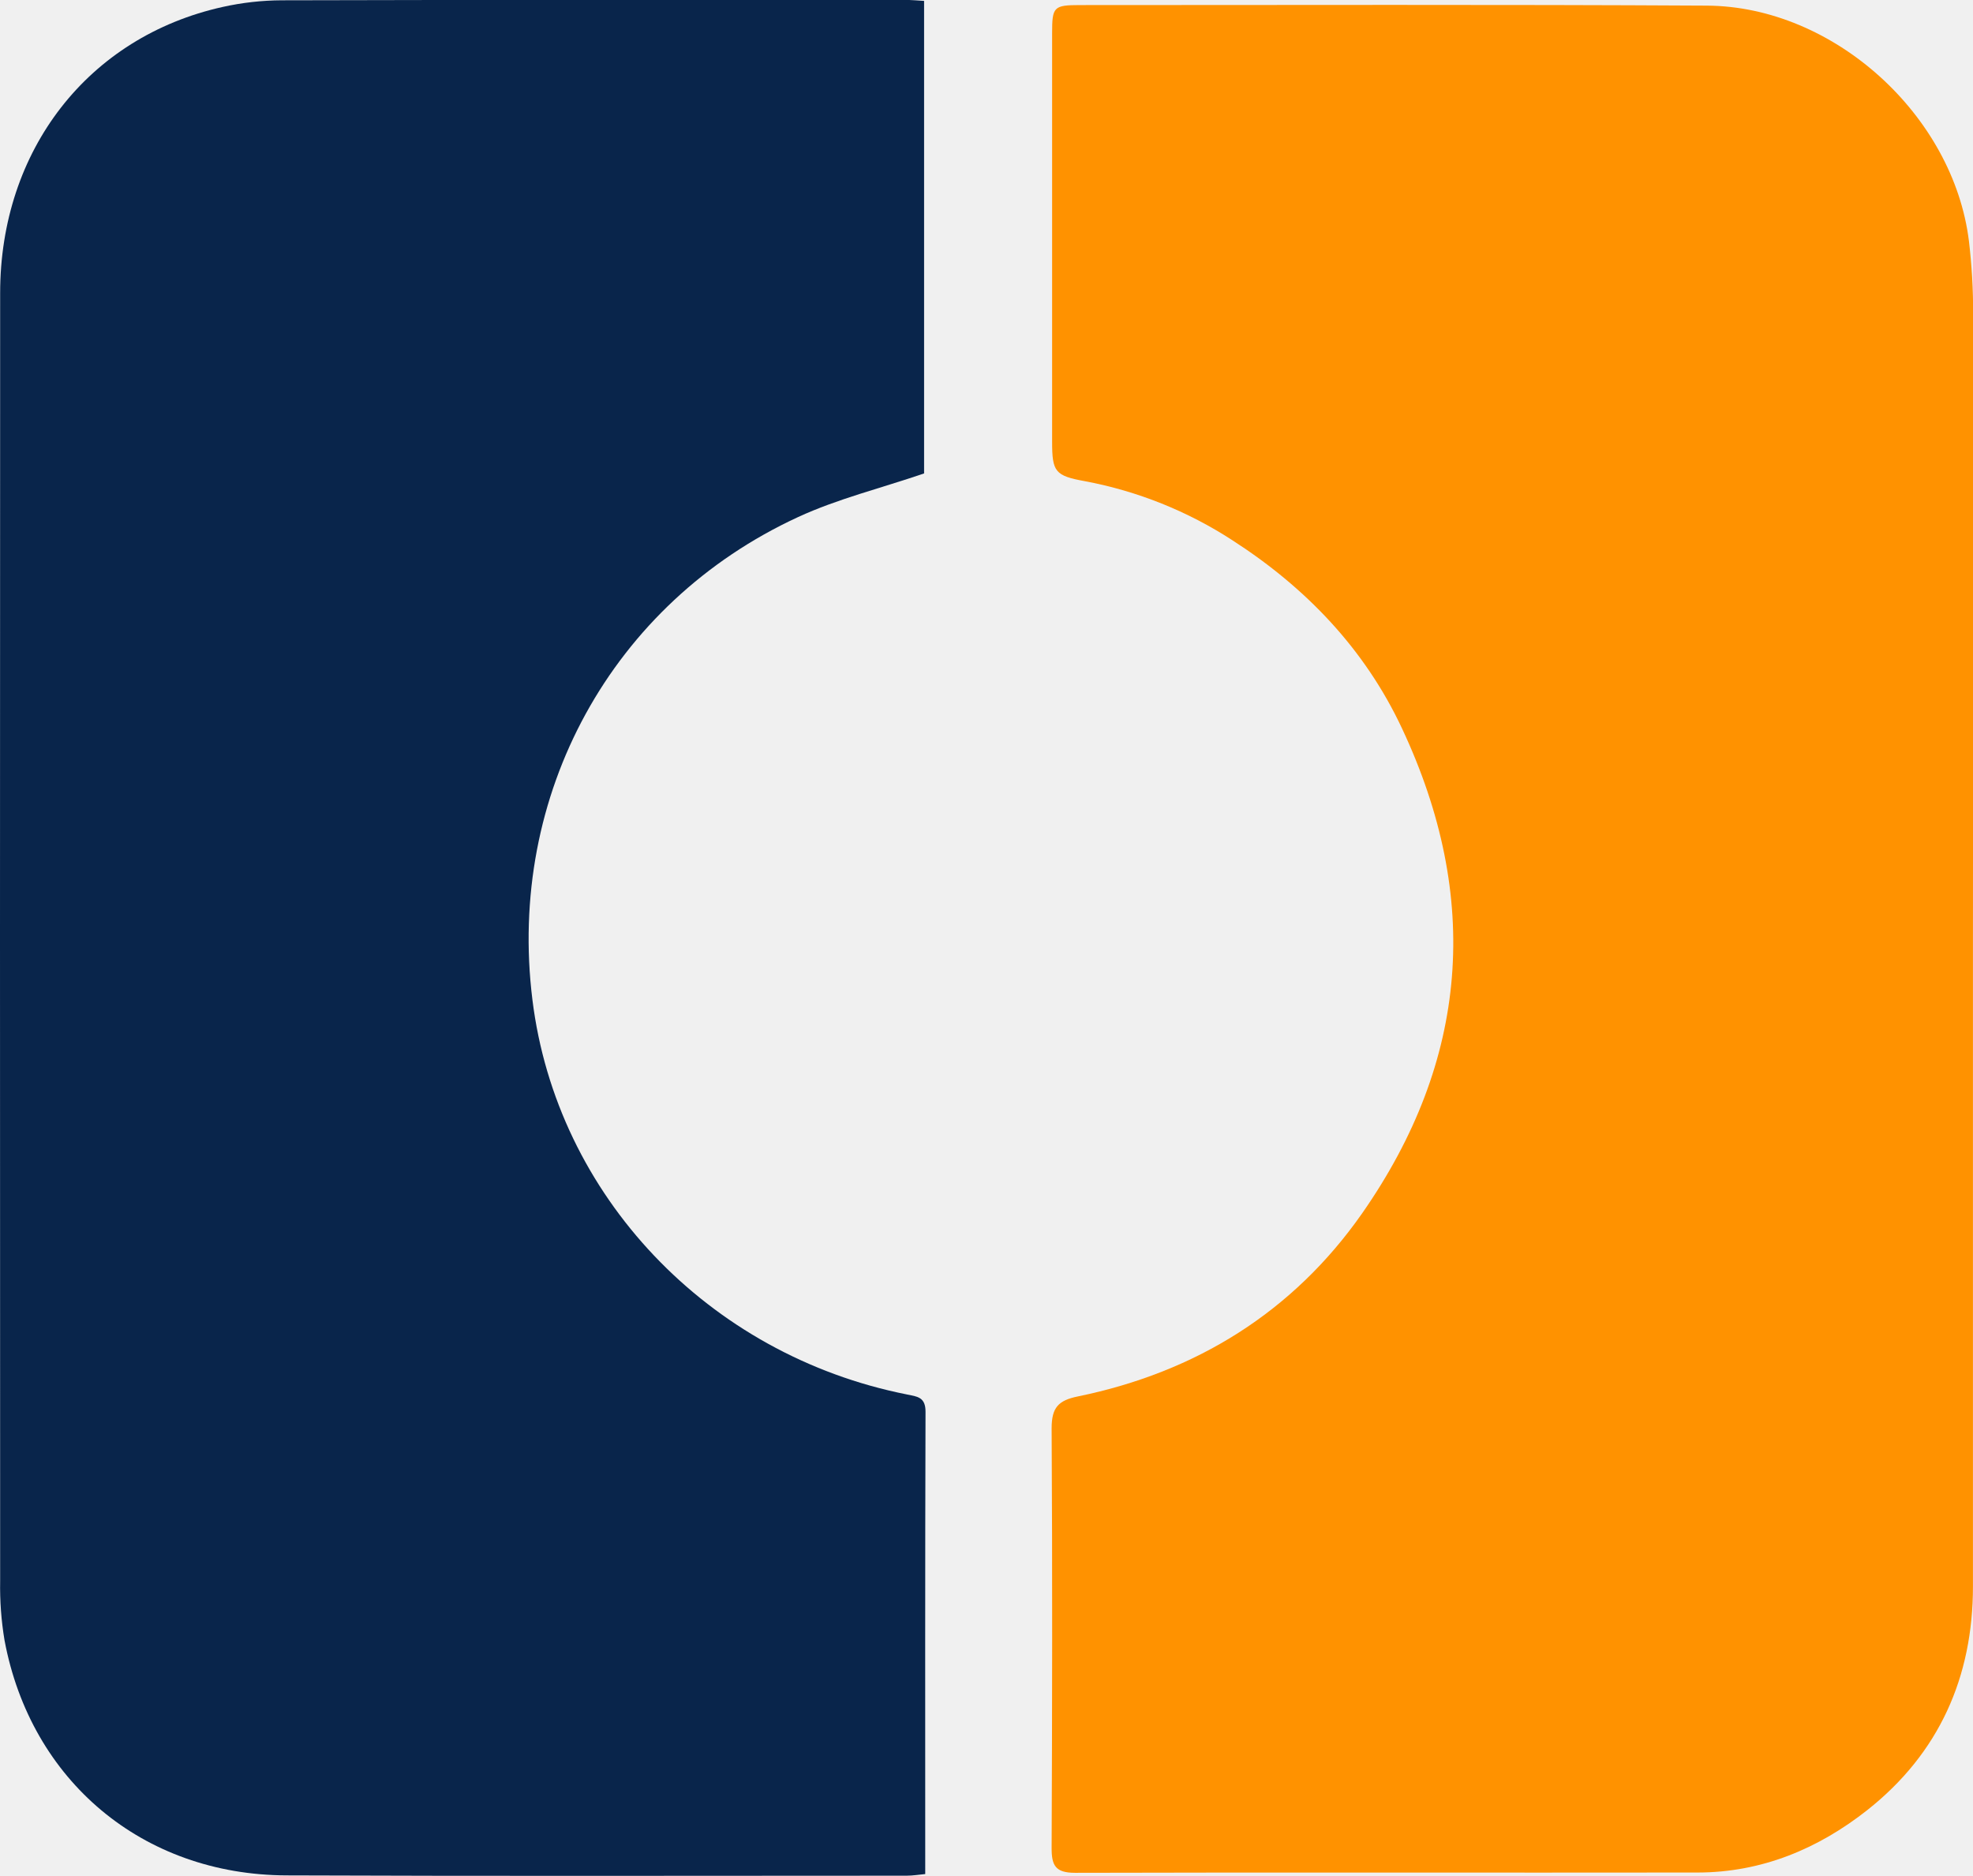
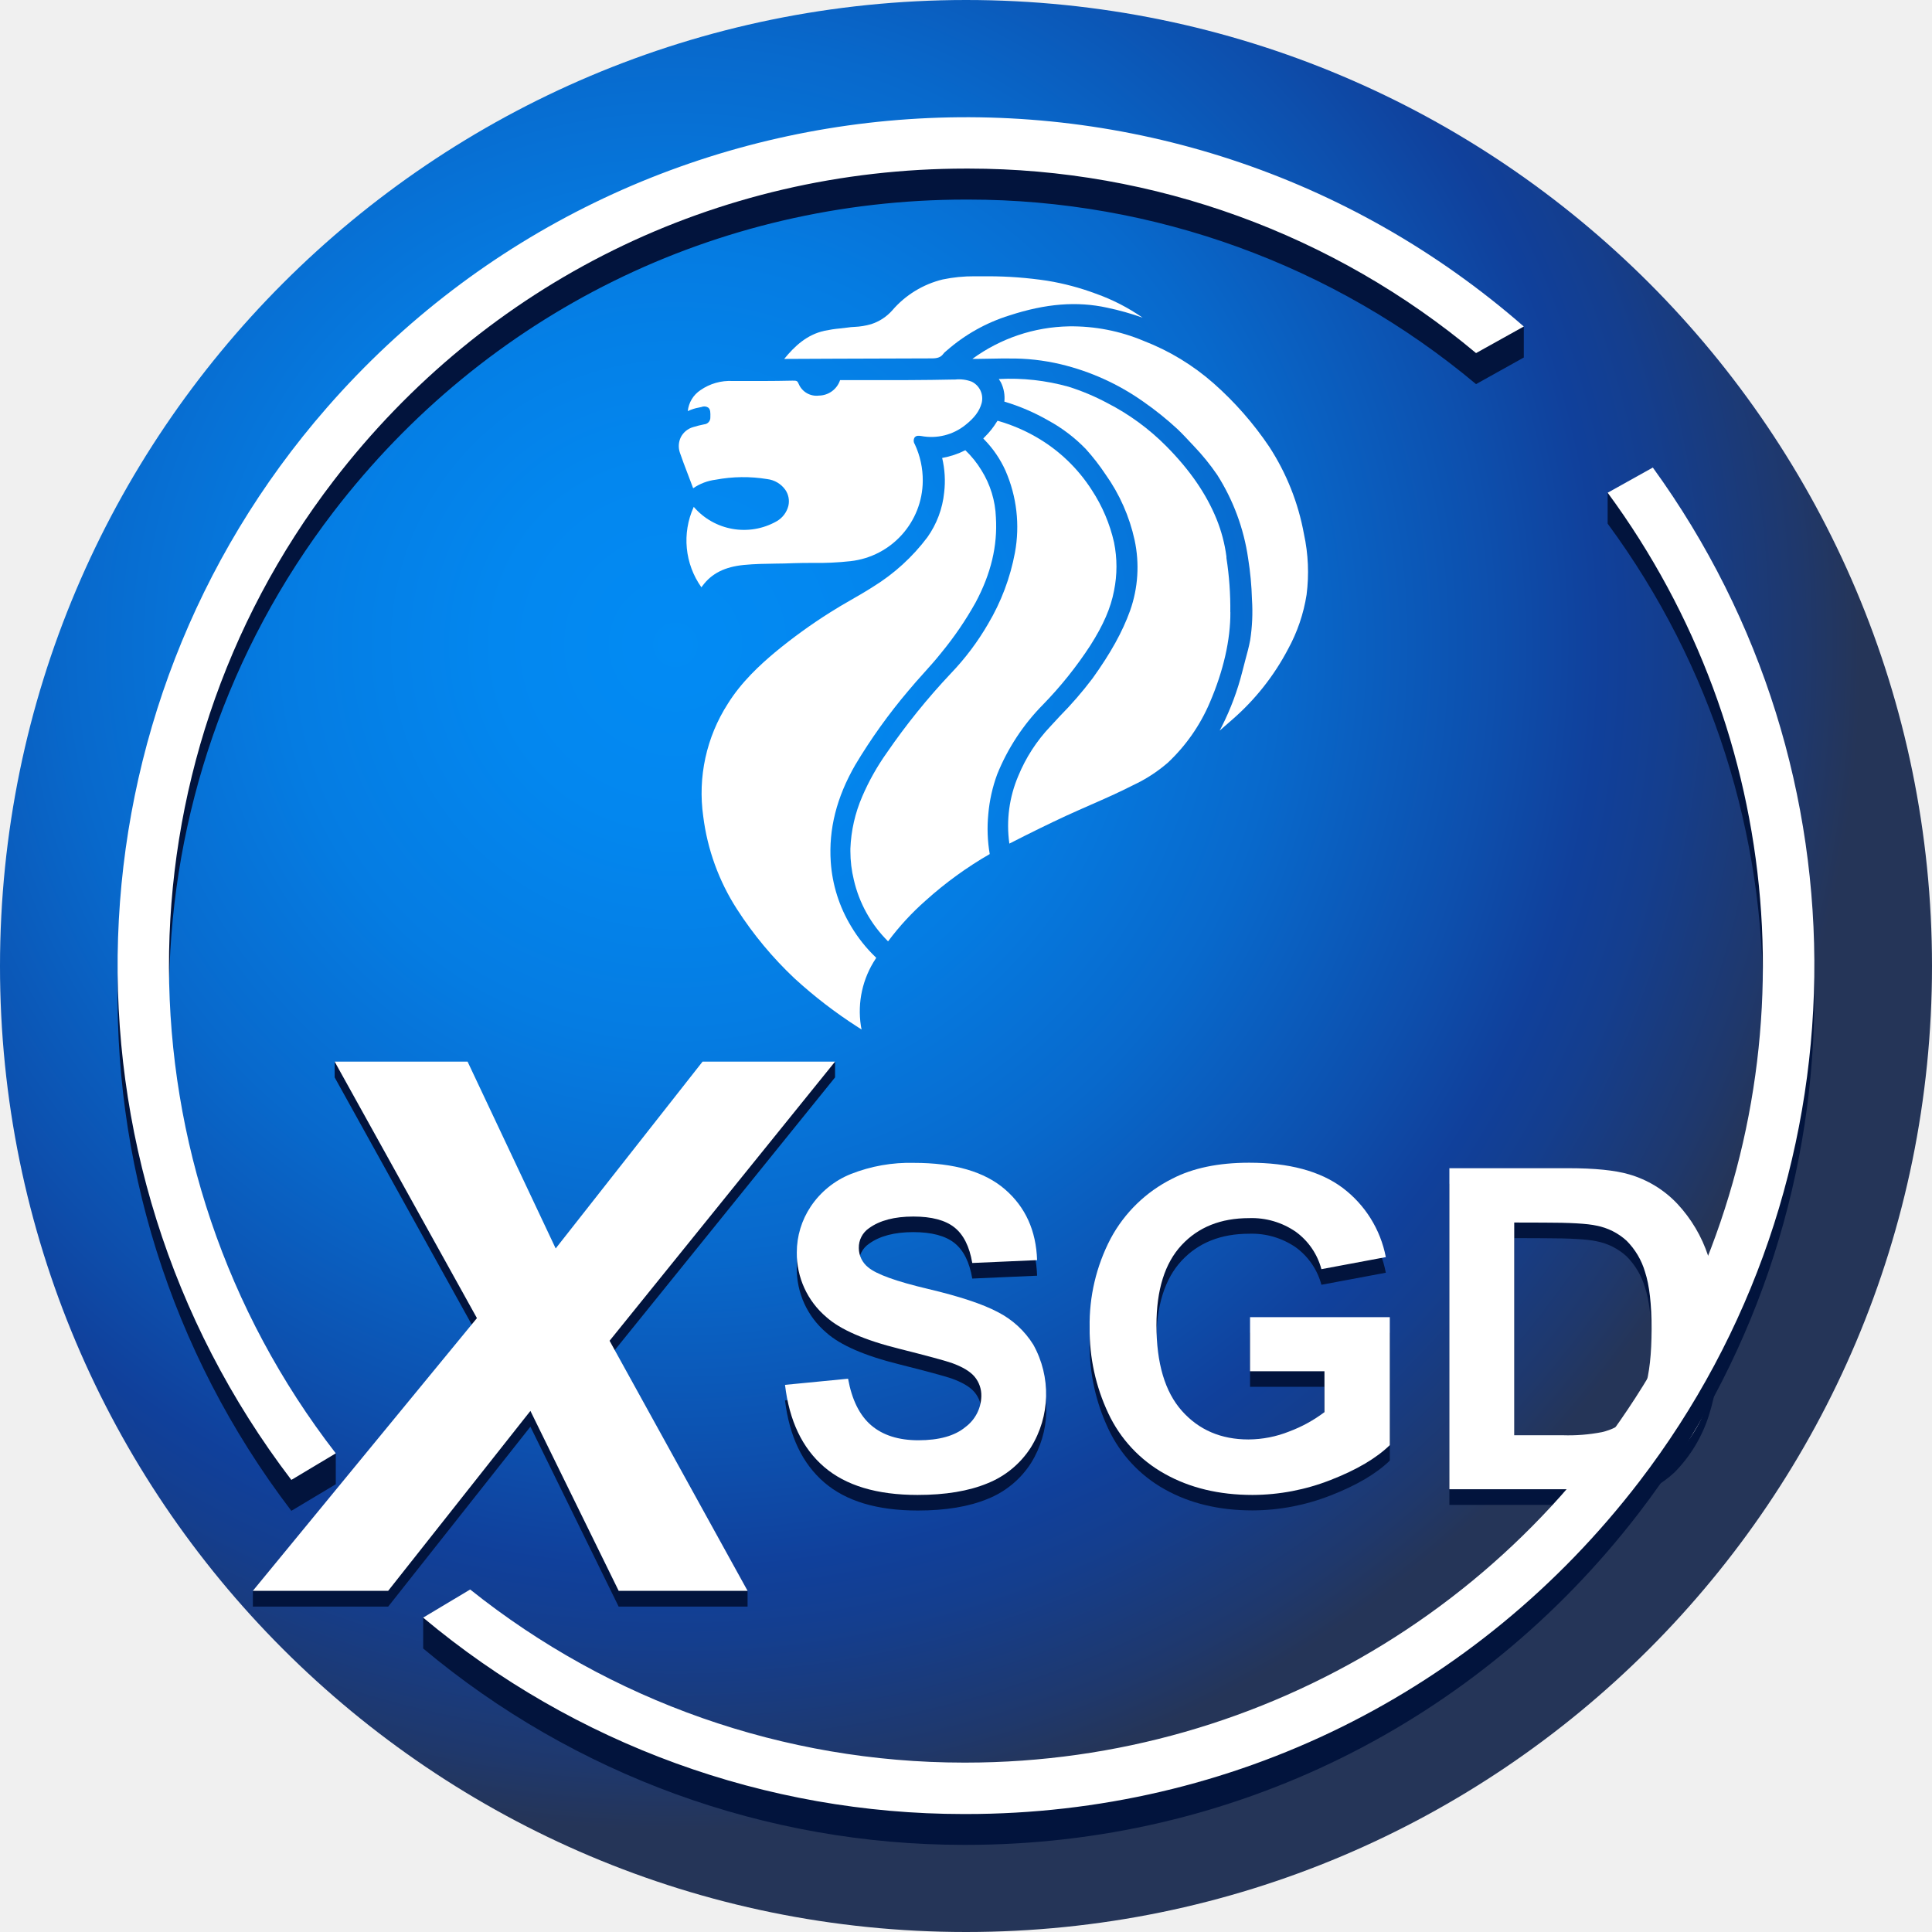
- <svg xmlns="http://www.w3.org/2000/svg" viewBox="0 0 399.92 380.24">
+ <svg xmlns="http://www.w3.org/2000/svg" viewBox="0 0 500 500">
  <defs>
-     <style>.a{fill:#09254b;}.b{fill:#ff9200;}</style>
+     <style>.a{fill:none;}.b{fill:url(#a);}.c{isolation:isolate;}.d{fill:#02143d;}.e{fill:#fff;}</style>
+     <radialGradient id="a" cx="174.8" cy="431.14" r="306.92" gradientTransform="matrix(1, 0, 0, -1, 0, 598)" gradientUnits="userSpaceOnUse">
+       <stop offset="0" stop-color="#028bf4" />
+       <stop offset="0.15" stop-color="#0387ef" />
+       <stop offset="0.33" stop-color="#057ce2" />
+       <stop offset="0.51" stop-color="#0869cc" />
+       <stop offset="0.69" stop-color="#0d4fad" />
+       <stop offset="0.78" stop-color="#10409b" />
+       <stop offset="0.84" stop-color="#143e8e" />
+       <stop offset="0.95" stop-color="#1f386c" />
+       <stop offset="1" stop-color="#253558" />
+     </radialGradient>
  </defs>
-   <path class="a" d="M328,9.59v95.78c-8.76,3-17.52,5.14-25.56,8.85-37.8,17.46-59,56.28-53.83,97.84,4.89,39.62,35.58,72,75.95,80,2.11.42,3.74.55,3.73,3.5-.1,31.07-.06,62.14-.06,93.7-1.31.12-2.53.33-3.75.33-41.92,0-83.83.11-125.75-.06-29.11-.12-51.78-19.14-57.12-47.64a65.71,65.71,0,0,1-.89-12.07q-.06-130.52,0-261c0-29,17.86-51.95,45.1-58a56.4,56.4,0,0,1,12-1.35q63.53-.15,127-.07C325.74,9.42,326.6,9.51,328,9.59Z" transform="translate(-140.69 -9.41)" />
-   <path class="b" d="M540.6,199.56q0,65.7,0,131.4c0,18.41-6.88,33.84-21.41,45.33-10,7.88-21.43,12.64-34.37,12.66-42.07.06-84.13-.06-126.2.06-4,0-4.79-1.47-4.77-5.08.12-28.33.17-56.67,0-85,0-4.25,1.37-5.67,5.32-6.48,23.95-4.91,43.63-17.12,57.6-37.08,21.65-31,24.21-64,8.11-98.3-7.59-16.21-19.59-28.62-34.35-38.13a82.87,82.87,0,0,0-29.95-12c-6.06-1.1-6.63-1.92-6.63-8q0-41.41,0-82.83c0-5.31.31-5.67,5.64-5.67,42.36,0,84.71-.13,127.06.11,25.72.14,50,22.21,53.14,47.75a123.92,123.92,0,0,1,.85,14.67Q540.66,136.25,540.6,199.56Z" transform="translate(-140.69 -9.41)" />
+   <rect class="a" width="500" height="500" />
+   <path class="b" d="M250,0C112,.05.05,112,0,250S111.93,500,250,500,500,388.05,500,250,388.07,0,250,0Z" transform="translate(0 0)" />
+   <g class="c">
+     <path class="d" d="M203.16,362.43l16.32-1.59q1.49,8.22,6,12.08t12.17,3.85q8.1,0,12.21-3.43a10.19,10.19,0,0,0,4.11-8,7.55,7.55,0,0,0-1.73-5q-1.72-2.07-6-3.6-3-1-13.44-3.63-13.5-3.35-18.94-8.22a21.61,21.61,0,0,1-7.65-16.72,21.39,21.39,0,0,1,3.6-11.88,22.58,22.58,0,0,1,10.38-8.42,41.66,41.66,0,0,1,16.35-2.89q15.64,0,23.56,6.86t8.3,18.31l-16.78.74q-1.08-6.41-4.62-9.21t-10.63-2.81q-7.31,0-11.45,3a6,6,0,0,0-2.66,5.16,6.39,6.39,0,0,0,2.49,5q3.18,2.67,15.42,5.56t18.11,6a23.25,23.25,0,0,1,9.19,8.45,26.2,26.2,0,0,1-.65,26.61,23.78,23.78,0,0,1-11.23,9.27q-7.26,3-18.08,3-15.77,0-24.21-7.28T203.16,362.43Z" transform="translate(0 0)" />
+     <path class="d" d="M323.51,358.91v-14h36.17V378q-5.26,5.1-15.27,9a55.65,55.65,0,0,1-20.27,3.89q-13,0-22.74-5.47a34.84,34.84,0,0,1-14.57-15.65A50.55,50.55,0,0,1,282,347.63a47.82,47.82,0,0,1,5.44-23.07,36.66,36.66,0,0,1,15.93-15.48q8-4.14,19.9-4.14,15.48,0,24.18,6.49a29.36,29.36,0,0,1,11.2,17.95l-16.67,3.12a17.53,17.53,0,0,0-6.61-9.67,20,20,0,0,0-12.1-3.54q-11,0-17.49,7T299.25,347q0,14.81,6.58,22.2t17.23,7.39a28.82,28.82,0,0,0,10.57-2.06,36.28,36.28,0,0,0,9.1-5V358.91Z" transform="translate(0 0)" />
+     <path class="d" d="M375.1,306.36h30.67q10.38,0,15.82,1.59a27.78,27.78,0,0,1,12.53,7.65,36.41,36.41,0,0,1,7.94,13.47q2.71,8,2.72,19.64a54.66,54.66,0,0,1-2.55,17.69,36.74,36.74,0,0,1-8.9,14.68,29.32,29.32,0,0,1-11.8,6.63q-5.55,1.76-14.85,1.76H375.1Zm16.78,14.06v55.05h12.53a45.58,45.58,0,0,0,10.15-.8,15.58,15.58,0,0,0,6.78-3.45q2.69-2.45,4.39-8t1.7-15.22q0-9.63-1.7-14.79a19,19,0,0,0-4.76-8.06,16,16,0,0,0-7.77-3.91q-3.51-.79-13.78-.79Z" transform="translate(0 0)" />
+   </g>
+   <g class="c">
+     <path class="e" d="M203.16,358.4l16.32-1.59q1.49,8.22,6,12.07t12.17,3.86q8.1,0,12.21-3.43a10.21,10.21,0,0,0,4.11-8,7.53,7.53,0,0,0-1.73-5q-1.72-2.07-6-3.6-3-1-13.44-3.63-13.5-3.35-18.94-8.22a21.63,21.63,0,0,1-7.65-16.72,21.39,21.39,0,0,1,3.6-11.88,22.58,22.58,0,0,1,10.38-8.42,41.48,41.48,0,0,1,16.35-2.89q15.64,0,23.56,6.86t8.3,18.31l-16.78.74q-1.08-6.4-4.62-9.21t-10.63-2.81q-7.31,0-11.45,3a6.05,6.05,0,0,0-2.66,5.16A6.39,6.39,0,0,0,224.7,328q3.18,2.67,15.42,5.56t18.11,6a23.29,23.29,0,0,1,9.19,8.44,26.21,26.21,0,0,1-.65,26.62,23.78,23.78,0,0,1-11.23,9.27q-7.26,3-18.08,3-15.77,0-24.21-7.28T203.16,358.4Z" transform="translate(0 0)" />
+     <path class="e" d="M323.51,354.88v-14h36.17V374q-5.26,5.1-15.27,9a55.65,55.65,0,0,1-20.27,3.89q-13,0-22.74-5.48a34.77,34.77,0,0,1-14.57-15.64A50.61,50.61,0,0,1,282,343.6a47.8,47.8,0,0,1,5.44-23.07,36.66,36.66,0,0,1,15.93-15.48q8-4.14,19.9-4.14,15.48,0,24.18,6.49a29.37,29.37,0,0,1,11.2,17.94l-16.67,3.12a17.54,17.54,0,0,0-6.61-9.66,20,20,0,0,0-12.1-3.55q-11,0-17.49,7t-6.49,20.69q0,14.79,6.58,22.19t17.23,7.4a28.84,28.84,0,0,0,10.57-2.07,36.26,36.26,0,0,0,9.1-5V354.88Z" transform="translate(0 0)" />
+     <path class="e" d="M375.1,302.33h30.67q10.38,0,15.82,1.59a27.69,27.69,0,0,1,12.53,7.65A36.37,36.37,0,0,1,442.06,325q2.71,8,2.72,19.65a54.7,54.7,0,0,1-2.55,17.69,36.74,36.74,0,0,1-8.9,14.68,29.55,29.55,0,0,1-11.8,6.63q-5.55,1.76-14.85,1.76H375.1Zm16.78,14.06v55.05h12.53a45.58,45.58,0,0,0,10.15-.8,15.49,15.49,0,0,0,6.78-3.46q2.69-2.43,4.39-8t1.7-15.22q0-9.65-1.7-14.8a19,19,0,0,0-4.76-8.05,16,16,0,0,0-7.77-3.91q-3.51-.8-13.78-.79Z" transform="translate(0 0)" />
+   </g>
+   <path class="d" d="M86.32,132.45c39.44-51.37,99.06-80.8,163.66-80.8h.63A204.69,204.69,0,0,1,382,99.41l12.36-6.89h0v-8L387.7,87C296.4,13.3,162.42,24.37,84.58,113.52A219.51,219.51,0,0,0,75.4,391l11.5-6.88h0v-8l-5.2,1A206.14,206.14,0,0,1,86.32,132.45Z" transform="translate(0 0)" />
+   <path class="d" d="M427.75,129l-6.11,3.41-.23-4.89-5.35,0v8h0a206.29,206.29,0,0,1-2.38,247.89c-39.44,51.37-99.06,80.8-163.67,80.8h-.62a204.65,204.65,0,0,1-127.7-44.8l-3.4,2-.18-1.16-8.59-1.62v8h0a217.89,217.89,0,0,0,139.83,50.82H250c68.77,0,132.24-31.31,174.22-86A219.55,219.55,0,0,0,427.75,129Z" transform="translate(0 0)" />
+   <path class="e" d="M250,43.63h.63A204.68,204.68,0,0,1,382,91.38l12.36-6.88c-91.34-79.74-230-70.34-309.76,21A219.52,219.52,0,0,0,75.4,383l11.5-6.88a206.12,206.12,0,0,1-.58-251.69C125.76,73.05,185.38,43.63,250,43.63Z" transform="translate(0 0)" />
+   <path class="e" d="M427.75,121h0l-11.69,6.52A206.32,206.32,0,0,1,250,456.16h-.62a204.65,204.65,0,0,1-127.7-44.8l-12.17,7.28a217.9,217.9,0,0,0,139.83,50.83H250c68.77,0,132.24-31.32,174.22-86A219.53,219.53,0,0,0,427.75,121Z" transform="translate(0 0)" />
+   <polygon class="d" points="216.11 278.83 216.11 274.75 210.78 278.83 181.82 278.83 143.81 327.18 121.01 278.83 91.02 278.83 90.04 275.4 86.61 274.75 86.61 278.83 123.43 345.22 69.57 410.76 65.44 411.7 65.44 415.79 100.46 415.79 137.27 369.23 160.11 415.79 193.47 415.79 193.47 411.7 191.03 411.37 157.76 351.07 216.11 278.83" />
+   <polygon class="e" points="216.11 274.75 181.82 274.75 143.81 323.1 121.01 274.75 86.61 274.75 123.43 341.13 65.44 411.7 100.46 411.7 137.27 365.14 160.11 411.7 193.47 411.7 157.76 346.99 216.11 274.75" />
+   <path class="e" d="M220.29,239.77A37,37,0,0,1,215,223.08c-.57-8.5,1.5-16.72,6.34-25.12a143.63,143.63,0,0,1,13.71-19.16c1.29-1.56,2.64-3.07,4-4.58,1.53-1.7,3.12-3.47,4.56-5.29a87.45,87.45,0,0,0,8.87-13c4-7.48,5.7-14.68,5.26-22A24.71,24.71,0,0,0,254,121.71a25.47,25.47,0,0,0-4.17-5.19,21.65,21.65,0,0,1-6,2,25.5,25.5,0,0,1,.52,8.92A24.18,24.18,0,0,1,240,139.05a51.18,51.18,0,0,1-14,12.77c-1.88,1.21-3.83,2.34-5.72,3.42s-3.62,2.09-5.38,3.21a137.11,137.11,0,0,0-14.32,10.36c-3.84,3.22-8.69,7.65-12.21,13.3A42.8,42.8,0,0,0,182,211.3a57.54,57.54,0,0,0,8.73,24,96.2,96.2,0,0,0,14.87,17.89A120.67,120.67,0,0,0,222,265.81l1,.63a7.43,7.43,0,0,1-.21-1,24.66,24.66,0,0,1,3.87-17.38,1.74,1.74,0,0,0,.1-.19l-.13-.13A38,38,0,0,1,220.29,239.77Z" transform="translate(0 0)" />
+   <path class="e" d="M337.46,138.2a61.56,61.56,0,0,0-9-22.61,86,86,0,0,0-14.35-16.36,60.18,60.18,0,0,0-18.11-11,48.13,48.13,0,0,0-19.35-3.77,43.68,43.68,0,0,0-25,8.42l1.34,0,6-.1,2.07,0a55,55,0,0,1,13.46,1.49,62,62,0,0,1,21.33,9.65,82.24,82.24,0,0,1,8.88,7.13c1.5,1.42,2.91,3,4.28,4.44a58.84,58.84,0,0,1,6,7.4,54.85,54.85,0,0,1,8,21.58,81.76,81.76,0,0,1,1,10.7,48.09,48.09,0,0,1-.47,10.52c-.32,1.72-.79,3.43-1.24,5.08-.27,1-.54,2-.78,3A68.67,68.67,0,0,1,316.21,188c-.18.37-.37.73-.56,1.08.46-.39.91-.79,1.36-1.19l1.82-1.59A62.83,62.83,0,0,0,333.34,168a43.22,43.22,0,0,0,4.8-14.07A46.14,46.14,0,0,0,337.46,138.2Z" transform="translate(0 0)" />
+   <path class="e" d="M318.4,158.41a84.2,84.2,0,0,0-1-14l0-.36a39.36,39.36,0,0,0-2.58-9.77c-2.67-6.53-6.92-12.69-13-18.82a60.06,60.06,0,0,0-15.26-11.16,58.3,58.3,0,0,0-10-4.21,56.22,56.22,0,0,0-18.07-2,9.29,9.29,0,0,1,.53.85,9.12,9.12,0,0,1,.91,5,53.62,53.62,0,0,1,11.42,4.91,40.26,40.26,0,0,1,9.66,7.36,56.2,56.2,0,0,1,5.11,6.58,46.39,46.39,0,0,1,7.52,17,33.61,33.61,0,0,1-1.17,18.24c-2,5.53-5,10.95-9.73,17.55a98.25,98.25,0,0,1-8.46,9.77L271.83,188a41.53,41.53,0,0,0-8.29,12.79,32.89,32.89,0,0,0-2.33,17.45.13.13,0,0,1,0,.06l.06,0c5.63-2.88,10.3-5.16,14.68-7.19,2.07-.95,4.15-1.86,6.23-2.78,3.67-1.61,7.46-3.27,11.07-5.13a38.5,38.5,0,0,0,9-5.83,46.11,46.11,0,0,0,10.86-15.58c3.51-8.16,5.35-16.23,5.31-23.34Z" transform="translate(0 0)" />
+   <path class="e" d="M258.08,200.37a54.89,54.89,0,0,1,11.83-18,100.6,100.6,0,0,0,12.27-15.33c3.39-5.33,5.28-9.7,6.13-14.16a31.42,31.42,0,0,0,0-12.52,41.24,41.24,0,0,0-5.75-13.53,41.84,41.84,0,0,0-14.47-13.77,44.4,44.4,0,0,0-9.63-4.09.81.81,0,0,0-.31-.06.62.62,0,0,0-.15.21,20.47,20.47,0,0,1-3.19,4l-.34.36.33.35a27.86,27.86,0,0,1,5.43,8A36.44,36.44,0,0,1,262.67,143a56.3,56.3,0,0,1-6.94,18.44,67.29,67.29,0,0,1-9.63,12.82,171.06,171.06,0,0,0-16.61,20.58,61.09,61.09,0,0,0-6.33,11.26,37.53,37.53,0,0,0-3.08,13.52c0,.23,0,.45,0,.68a31.34,31.34,0,0,0,.89,7.4,32.74,32.74,0,0,0,8.78,15.84l.08.08.08-.1a68.79,68.79,0,0,1,9.69-10.49,97.34,97.34,0,0,1,16.54-12,38.85,38.85,0,0,1-.37-10.33A39.66,39.66,0,0,1,258.08,200.37Z" transform="translate(0 0)" />
+   <path class="e" d="M241.14,92.75c1.56,0,2.38-.33,3-1.19a3.7,3.7,0,0,1,.69-.68l.2-.17a44.77,44.77,0,0,1,16.19-9.07c9.46-3.09,17.52-3.72,25.36-2a70.58,70.58,0,0,1,9.12,2.57A51.09,51.09,0,0,0,283.6,76,66.79,66.79,0,0,0,271,72.65a103.25,103.25,0,0,0-15.22-1.15c-1,0-2,0-3,0h-.54a39.5,39.5,0,0,0-8.26.82,25,25,0,0,0-13.06,8,12.34,12.34,0,0,1-5.46,3.57,18,18,0,0,1-4.31.71c-.62,0-1.24.1-1.87.18L217.4,85a34.36,34.36,0,0,0-4,.6c-4.59,1-7.76,4-10.45,7.29l13.29-.06Q228.68,92.77,241.14,92.75Z" transform="translate(0 0)" />
+   <path class="e" d="M192.5,146.21c2.77-.27,5.58-.31,8.28-.35,1.52,0,3-.05,4.54-.11h0c1.64-.06,3.29-.06,4.94-.07a76.91,76.91,0,0,0,9.84-.45,21.05,21.05,0,0,0,18.71-20.75,22,22,0,0,0-2.06-9.51,1.64,1.64,0,0,1-.07-1.73c.45-.59,1.14-.48,1.73-.4A14.08,14.08,0,0,0,249.83,110c2.34-1.85,3.64-3.59,4.21-5.64a4.84,4.84,0,0,0-2.55-5.58,9.17,9.17,0,0,0-4.25-.56h-.32c-7.71.17-15.54.17-23.13.16h-6.38a5.85,5.85,0,0,1-5.48,4,5,5,0,0,1-5.22-3c-.35-.83-.51-.88-1.62-.87-5.13.12-10.25.1-15.48.09a13.33,13.33,0,0,0-8.33,2.37A7.38,7.38,0,0,0,178,106.4a11.22,11.22,0,0,1,2.89-.93l.65-.14a1.86,1.86,0,0,1,1.74.15c.61.49.59,1.31.56,2.55a1.74,1.74,0,0,1-1.61,1.79,27.82,27.82,0,0,0-2.86.72,5.18,5.18,0,0,0-3.16,2.58,5.26,5.26,0,0,0-.23,4.1c.29.86.6,1.72.92,2.57q1.23,3.28,2.49,6.57a13.15,13.15,0,0,1,5.81-2.21,38.44,38.44,0,0,1,13.36-.16,6.71,6.71,0,0,1,4.7,2.8,5.24,5.24,0,0,1,.77,4.13,6.42,6.42,0,0,1-3.06,4,17.15,17.15,0,0,1-21.45-3.77l0,0a.2.2,0,0,0,0,.08,20.92,20.92,0,0,0,2,20.76l.32-.42C184.19,148.39,187.62,146.69,192.5,146.21Z" transform="translate(0 0)" />
</svg>
